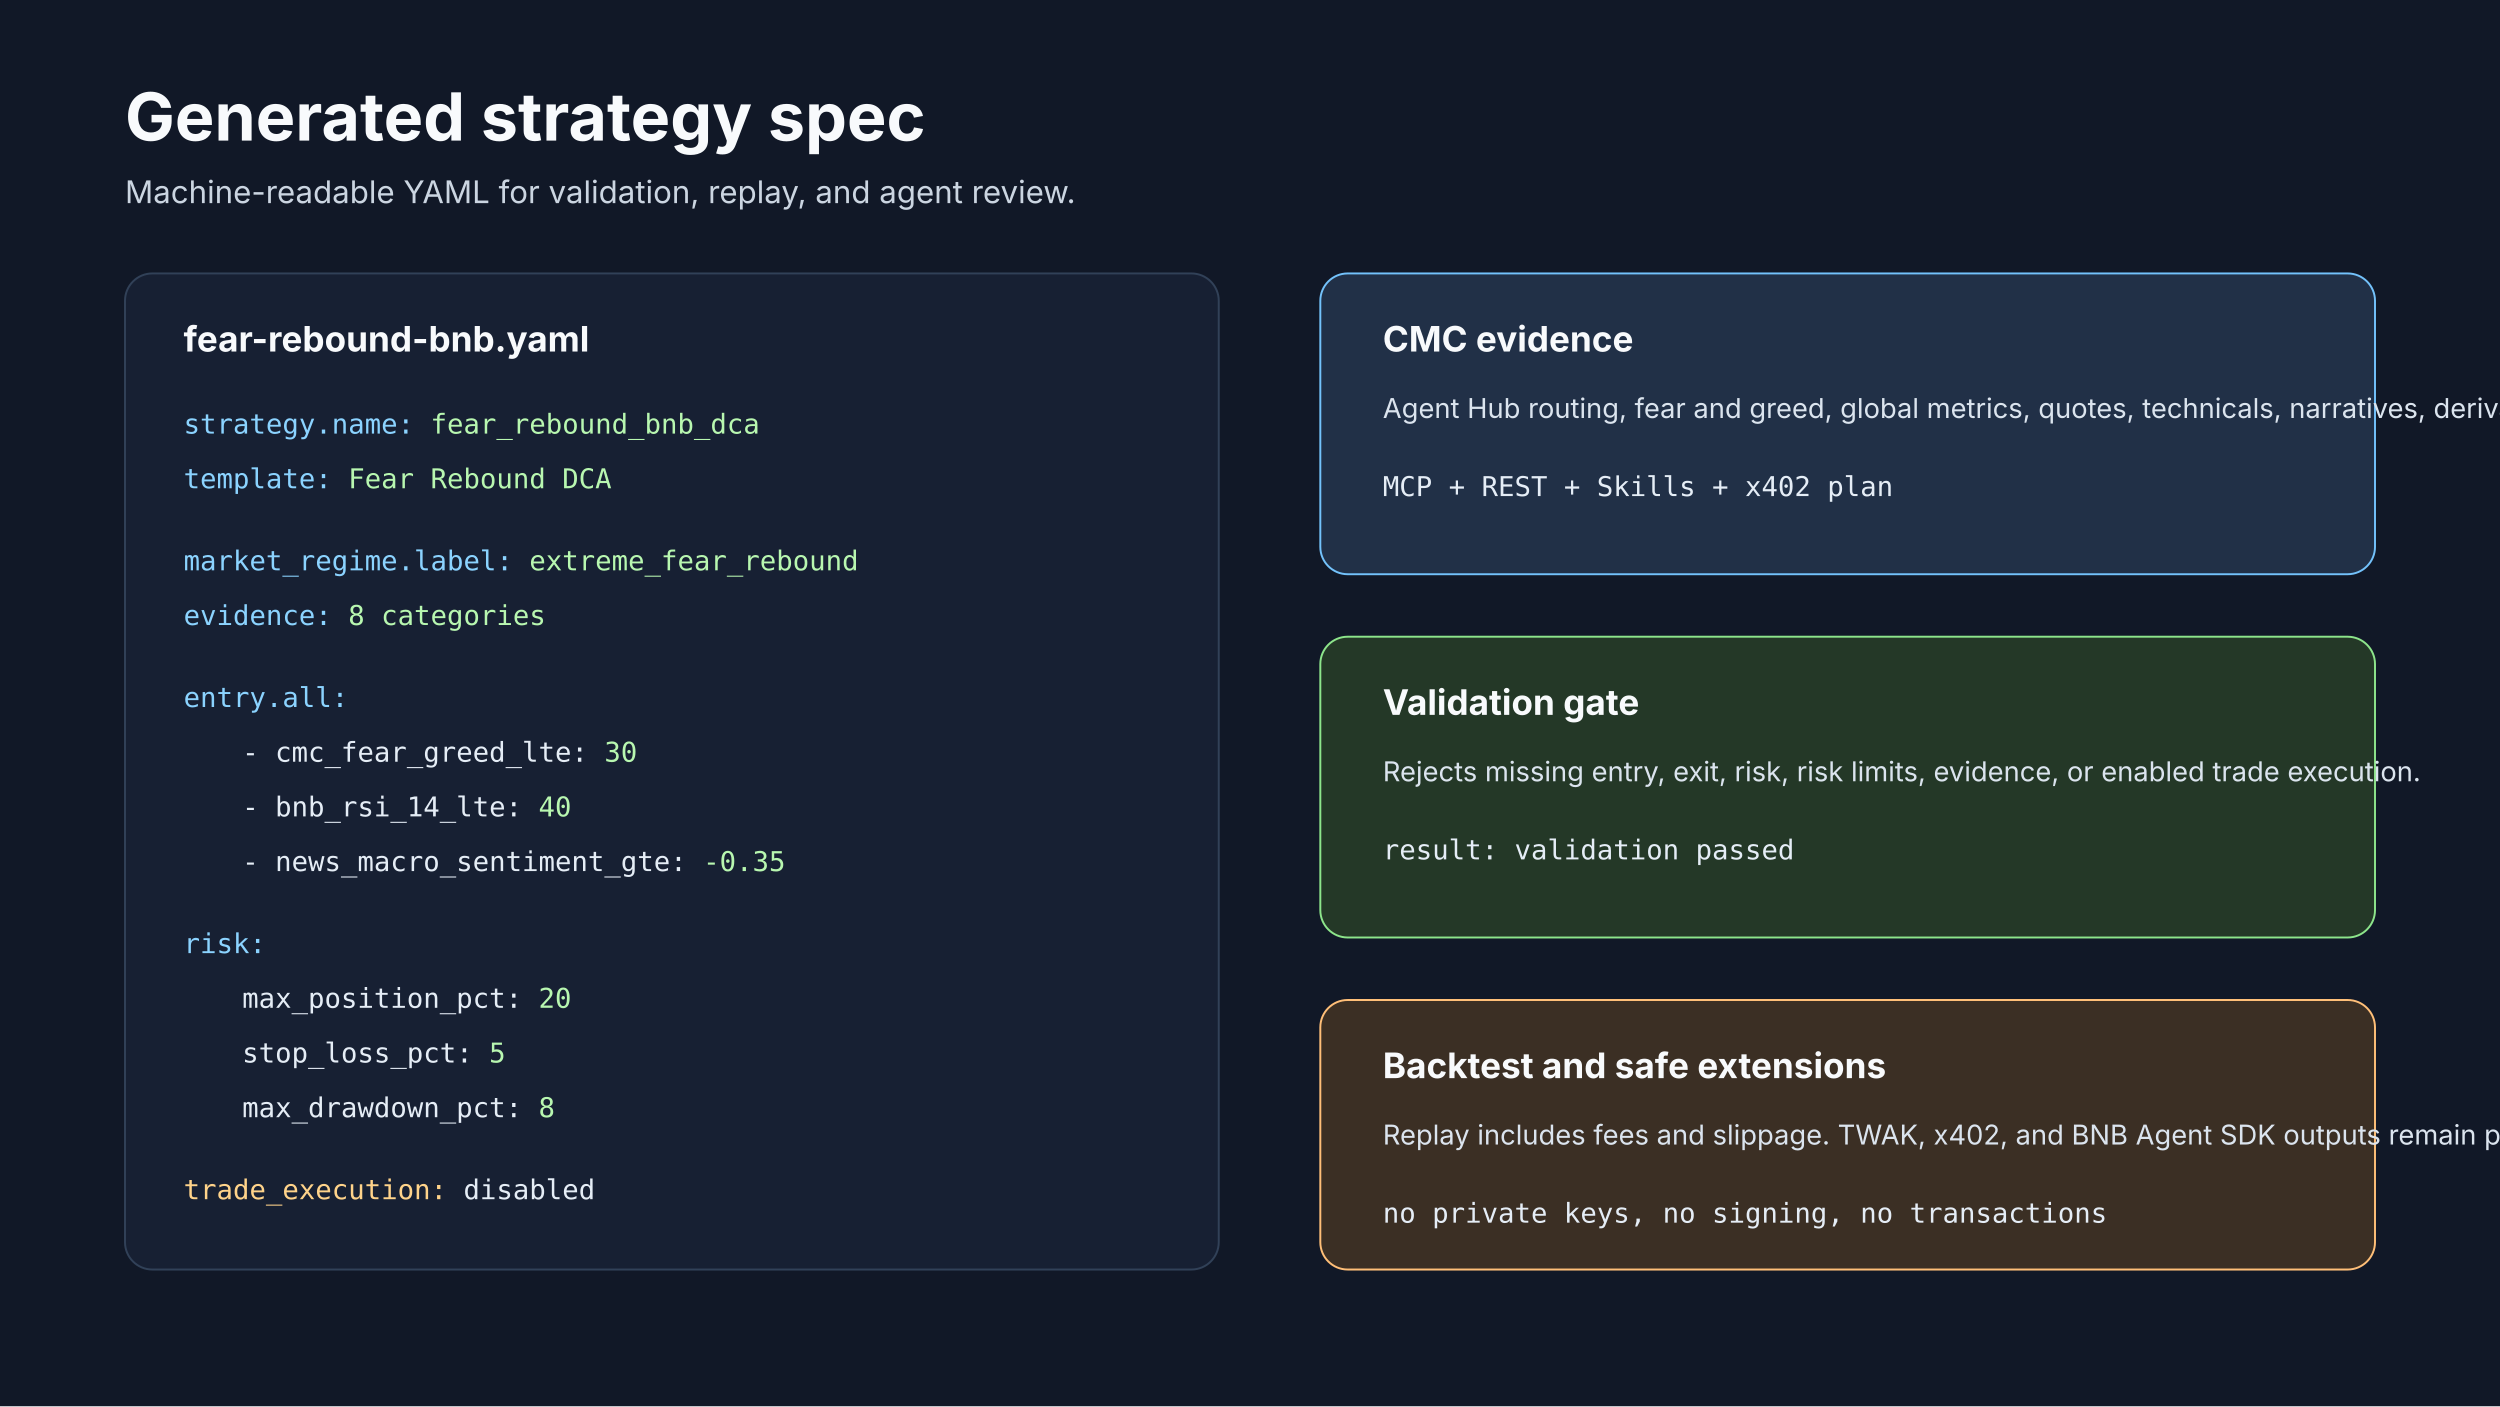
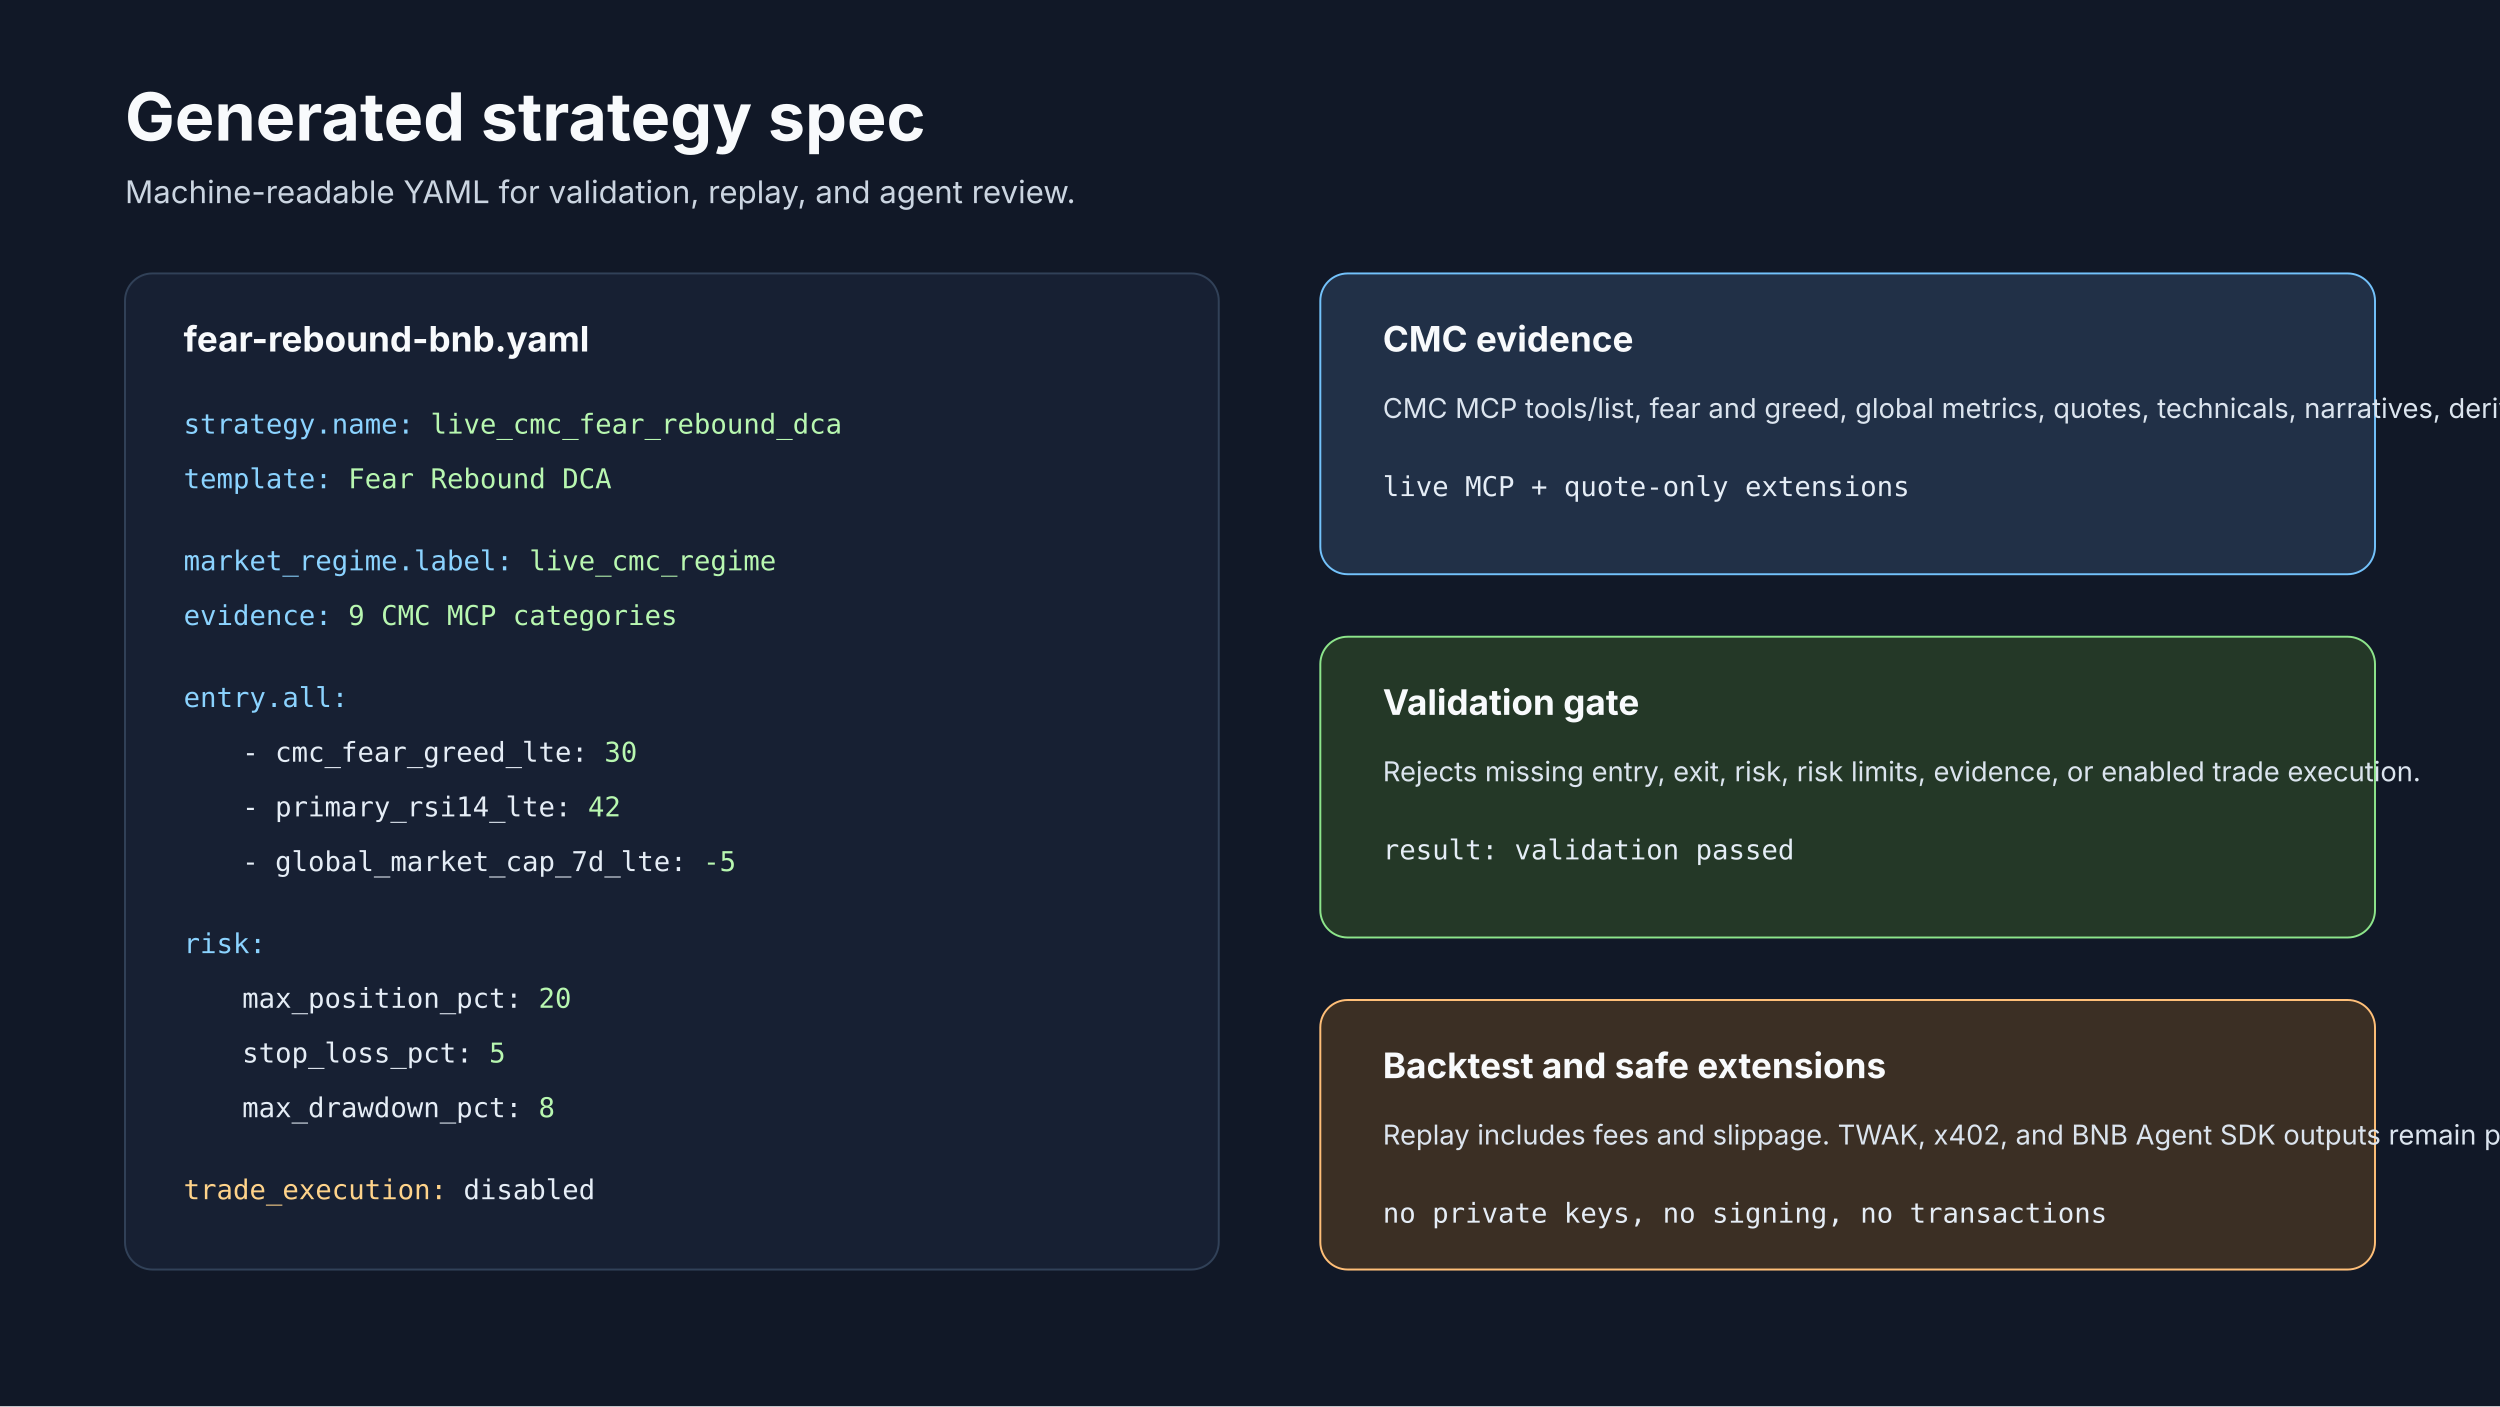
<svg xmlns="http://www.w3.org/2000/svg" width="1280" height="720" viewBox="0 0 1280 720" role="img" aria-labelledby="title desc">
  <defs>
    <style>
      .title { font: 700 34px Inter, Arial, sans-serif; fill: #f8fafc; }
      .subtitle { font: 400 16px Inter, Arial, sans-serif; fill: #cbd5e1; }
      .panel-title { font: 700 18px Inter, Arial, sans-serif; fill: #f8fafc; }
      .copy { font: 400 14px Inter, Arial, sans-serif; fill: #dbe4ee; }
      .code { font: 500 14px SFMono-Regular, Consolas, monospace; fill: #e5edf6; }
      .key { fill: #8bd3ff; }
      .value { fill: #b8f7b0; }
      .warn { fill: #ffd38a; }
    </style>
  </defs>
  <rect width="1280" height="720" fill="#111827" />
  <text x="64" y="72" class="title">Generated strategy spec</text>
  <text x="64" y="104" class="subtitle">Machine-readable YAML for validation, replay, and agent review.</text>
  <rect x="64" y="140" width="560" height="510" rx="14" fill="#172033" stroke="#314158" />
  <text x="94" y="180" class="panel-title">fear-rebound-bnb.yaml</text>
  <text x="94" y="222" class="code">
    <tspan class="key">strategy.name:</tspan>
-     <tspan class="value">fear_rebound_bnb_dca</tspan>
+     <tspan class="value">live_cmc_fear_rebound_dca</tspan>
  </text>
  <text x="94" y="250" class="code">
    <tspan class="key">template:</tspan>
    <tspan class="value">Fear Rebound DCA</tspan>
  </text>
  <text x="94" y="292" class="code">
    <tspan class="key">market_regime.label:</tspan>
-     <tspan class="value">extreme_fear_rebound</tspan>
+     <tspan class="value">live_cmc_regime</tspan>
  </text>
  <text x="94" y="320" class="code">
    <tspan class="key">evidence:</tspan>
-     <tspan class="value">8 categories</tspan>
+     <tspan class="value">9 CMC MCP categories</tspan>
  </text>
  <text x="94" y="362" class="code">
    <tspan class="key">entry.all:</tspan>
  </text>
  <text x="124" y="390" class="code">- cmc_fear_greed_lte: <tspan class="value">30</tspan>
  </text>
-   <text x="124" y="418" class="code">- bnb_rsi_14_lte: <tspan class="value">40</tspan>
+   <text x="124" y="418" class="code">- primary_rsi14_lte: <tspan class="value">42</tspan>
  </text>
-   <text x="124" y="446" class="code">- news_macro_sentiment_gte: <tspan class="value">-0.35</tspan>
+   <text x="124" y="446" class="code">- global_market_cap_7d_lte: <tspan class="value">-5</tspan>
  </text>
  <text x="94" y="488" class="code">
    <tspan class="key">risk:</tspan>
  </text>
  <text x="124" y="516" class="code">max_position_pct: <tspan class="value">20</tspan>
  </text>
  <text x="124" y="544" class="code">stop_loss_pct: <tspan class="value">5</tspan>
  </text>
  <text x="124" y="572" class="code">max_drawdown_pct: <tspan class="value">8</tspan>
  </text>
  <text x="94" y="614" class="code">
    <tspan class="warn">trade_execution:</tspan> disabled</text>
  <rect x="676" y="140" width="540" height="154" rx="14" fill="#213047" stroke="#73c2fb" />
  <text x="708" y="180" class="panel-title">CMC evidence</text>
-   <text x="708" y="214" class="copy">Agent Hub routing, fear and greed, global metrics, quotes, technicals, narratives, derivatives, on-chain, DEX security.</text>
-   <text x="708" y="254" class="code">MCP + REST + Skills + x402 plan</text>
+   <text x="708" y="214" class="copy">CMC MCP tools/list, fear and greed, global metrics, quotes, technicals, narratives, derivatives, macro events, latest news.</text>
+   <text x="708" y="254" class="code">live MCP + quote-only extensions</text>
  <rect x="676" y="326" width="540" height="154" rx="14" fill="#243827" stroke="#8de58b" />
  <text x="708" y="366" class="panel-title">Validation gate</text>
  <text x="708" y="400" class="copy">Rejects missing entry, exit, risk, risk limits, evidence, or enabled trade execution.</text>
  <text x="708" y="440" class="code">result: validation passed</text>
  <rect x="676" y="512" width="540" height="138" rx="14" fill="#3b2f24" stroke="#ffbf78" />
  <text x="708" y="552" class="panel-title">Backtest and safe extensions</text>
  <text x="708" y="586" class="copy">Replay includes fees and slippage. TWAK, x402, and BNB Agent SDK outputs remain plan-only.</text>
  <text x="708" y="626" class="code">no private keys, no signing, no transactions</text>
</svg>
